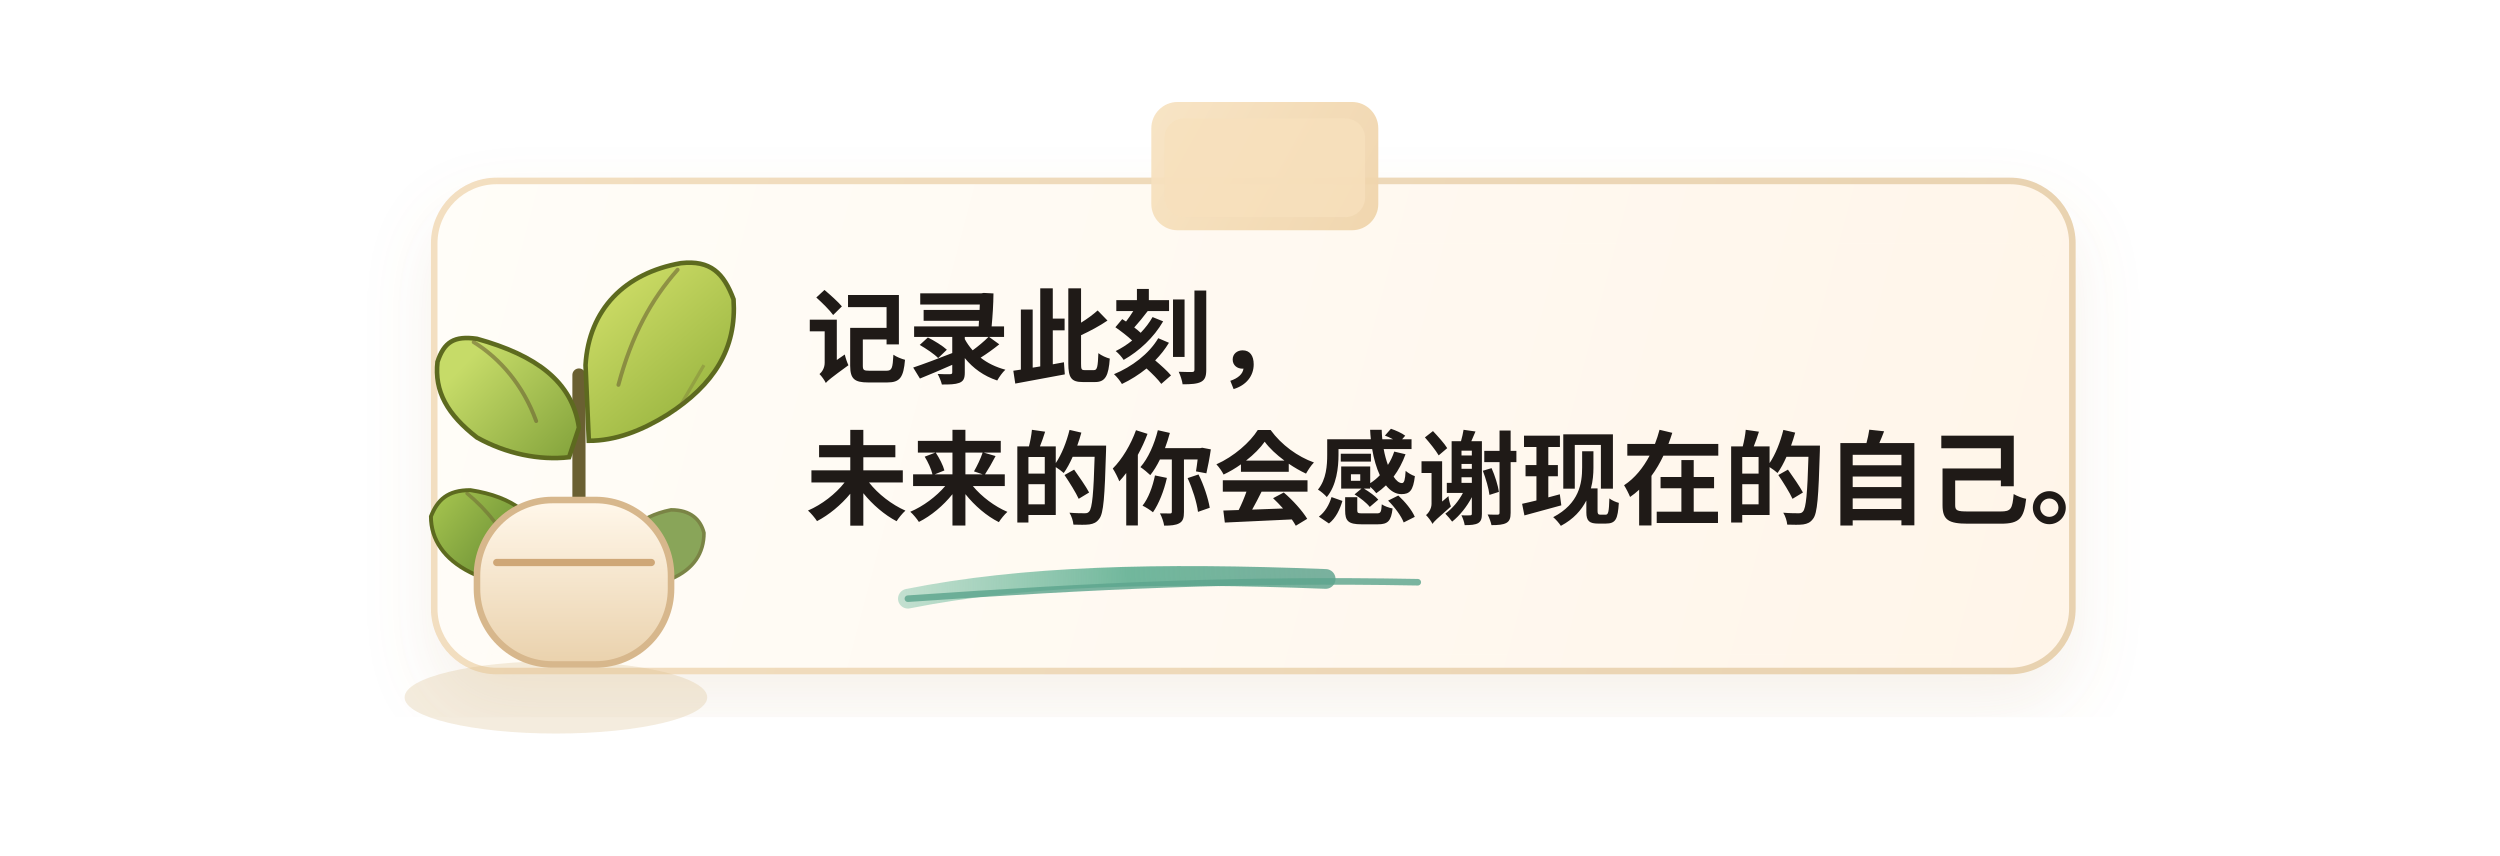
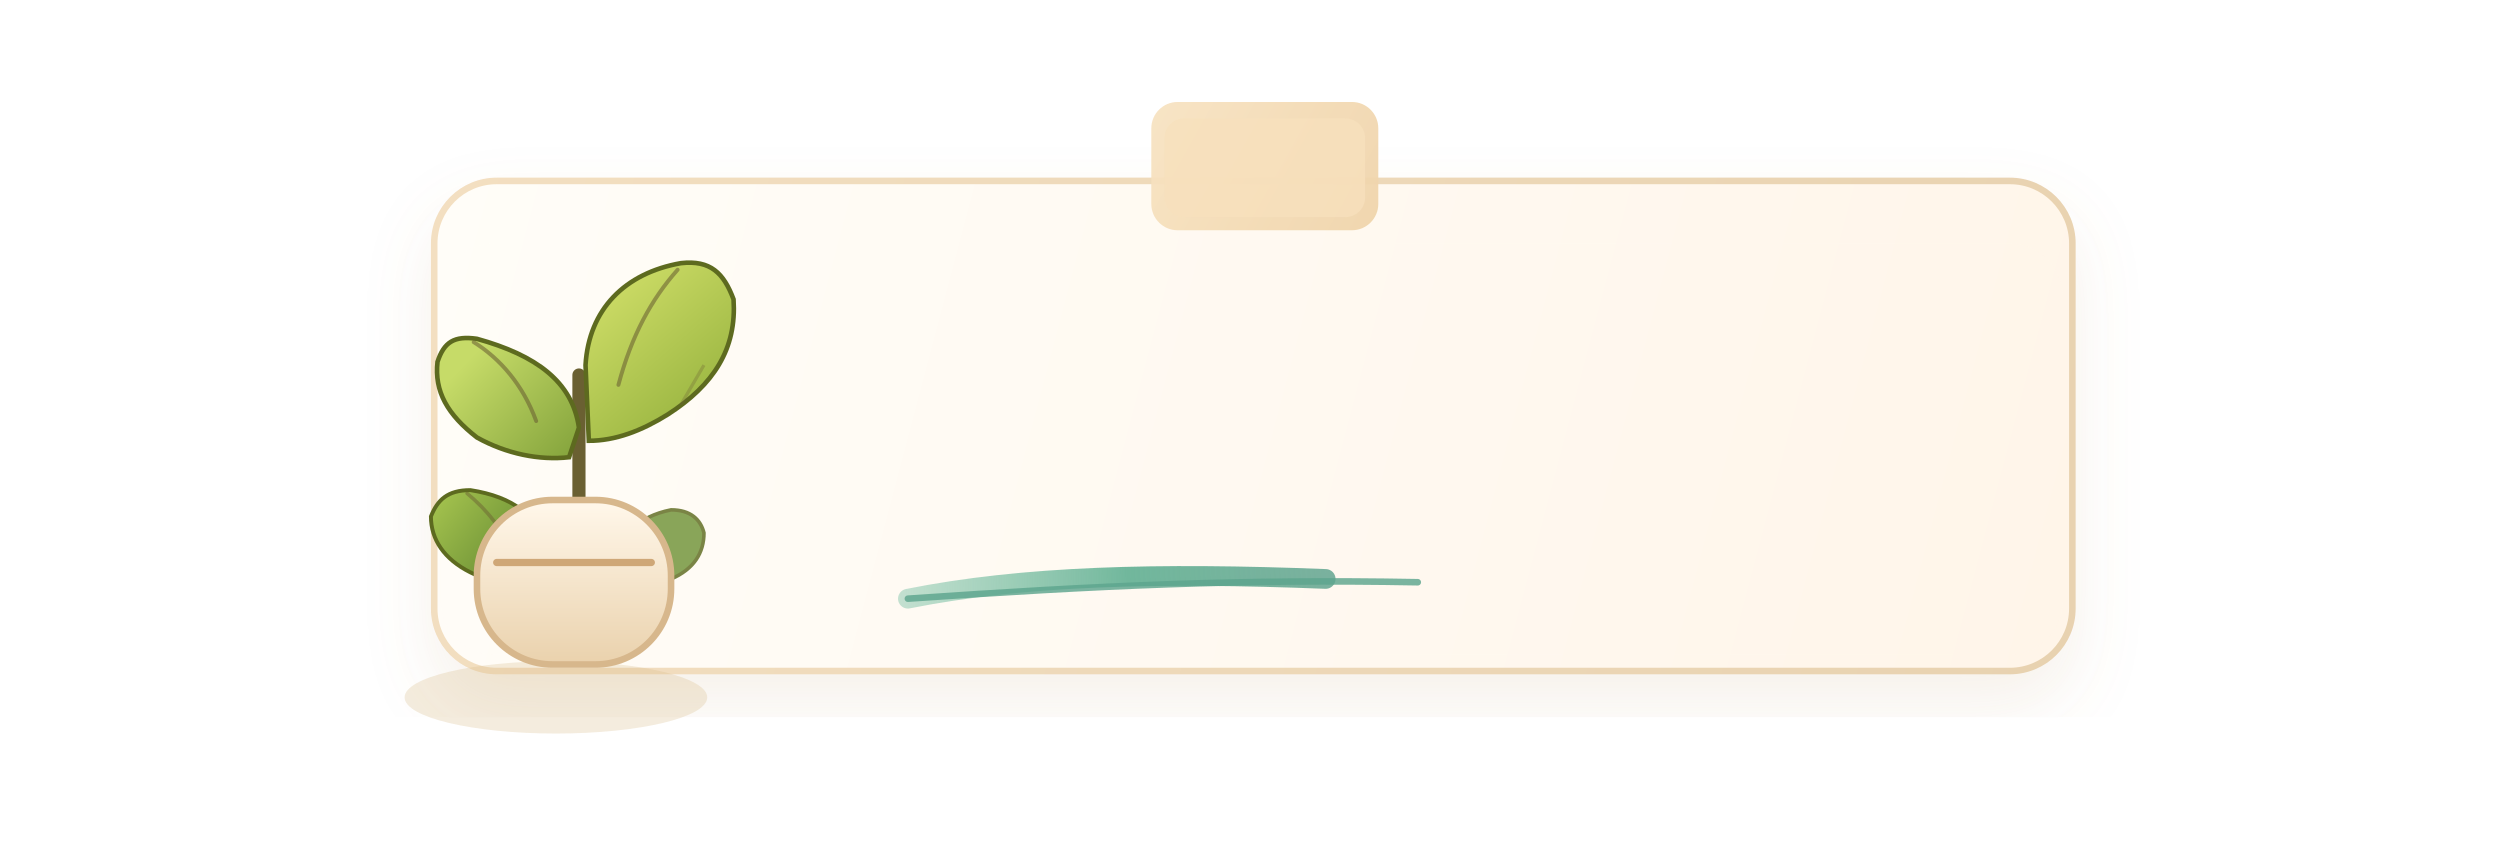
<svg xmlns="http://www.w3.org/2000/svg" width="760" height="260" viewBox="0 0 760 260" fill="none">
  <defs>
    <filter id="shadow" x="96" y="22" width="568" height="196" filterUnits="userSpaceOnUse">
      <feDropShadow dx="0" dy="10" stdDeviation="10" flood-color="#B58E5F" flood-opacity="0.12" />
    </filter>
    <linearGradient id="paper" x1="130" y1="58" x2="630" y2="190" gradientUnits="userSpaceOnUse">
      <stop stop-color="#FFFDF8" />
      <stop offset="0.62" stop-color="#FFF8EF" />
      <stop offset="1" stop-color="#FFF5E9" />
    </linearGradient>
    <linearGradient id="edge" x1="130" y1="58" x2="630" y2="190" gradientUnits="userSpaceOnUse">
      <stop stop-color="#F3DFC1" />
      <stop offset="1" stop-color="#E8D2B0" />
    </linearGradient>
    <linearGradient id="tape" x1="338" y1="36" x2="424" y2="84" gradientUnits="userSpaceOnUse">
      <stop stop-color="#F8E4C4" />
      <stop offset="1" stop-color="#EED2A7" />
    </linearGradient>
    <linearGradient id="pot" x1="177" y1="154" x2="177" y2="204" gradientUnits="userSpaceOnUse">
      <stop stop-color="#FFF6E8" />
      <stop offset="1" stop-color="#E9D0AA" />
    </linearGradient>
    <linearGradient id="leafMain" x1="167" y1="95" x2="209" y2="144" gradientUnits="userSpaceOnUse">
      <stop stop-color="#D2E06A" />
      <stop offset="1" stop-color="#8FAD39" />
    </linearGradient>
    <linearGradient id="leafSide" x1="136" y1="116" x2="166" y2="145" gradientUnits="userSpaceOnUse">
      <stop stop-color="#C6DB68" />
      <stop offset="1" stop-color="#87A63E" />
    </linearGradient>
    <linearGradient id="leafBud" x1="122" y1="162" x2="146" y2="181" gradientUnits="userSpaceOnUse">
      <stop stop-color="#A7C54F" />
      <stop offset="1" stop-color="#6F9337" />
    </linearGradient>
    <linearGradient id="brush" x1="264" y1="170" x2="428" y2="166" gradientUnits="userSpaceOnUse">
      <stop stop-color="#7CC2A6" stop-opacity="0.38" />
      <stop offset="0.48" stop-color="#71B79C" />
      <stop offset="1" stop-color="#5A9C89" stop-opacity="0.78" />
    </linearGradient>
  </defs>
  <g filter="url(#shadow)">
    <path d="M132 74C132 63.507 140.507 55 151 55H611C621.493 55 630 63.507 630 74V185C630 195.493 621.493 204 611 204H151C140.507 204 132 195.493 132 185V74Z" fill="url(#paper)" stroke="url(#edge)" stroke-width="2" />
    <path d="M134 90C134 81.163 141.163 74 150 74H611C619.837 74 627 81.163 627 90V183C627 191.837 619.837 199 611 199H150C141.163 199 134 191.837 134 183V90Z" fill="url(#paper)" opacity="0.84" />
  </g>
  <path d="M350 39C350 34.582 353.582 31 358 31H411C415.418 31 419 34.582 419 39V62C419 66.418 415.418 70 411 70H358C353.582 70 350 66.418 350 62V39Z" fill="url(#tape)" opacity="0.94" />
  <path d="M354 42C354 38.686 356.686 36 360 36H409C412.314 36 415 38.686 415 42V60C415 63.314 412.314 66 409 66H360C356.686 66 354 63.314 354 60V42Z" fill="#F7E0BC" opacity="0.78" />
  <ellipse cx="169" cy="212" rx="46" ry="11" fill="#D9B98A" fill-opacity="0.28" />
  <path d="M176 114V175" stroke="#6A6032" stroke-width="4" stroke-linecap="round" />
  <path d="M176 130C174 116 163 108 145 103C138 102 135 104 133 110C132 119 136 126 145 133C154 138 164 140 173 139L176 130Z" fill="url(#leafSide)" stroke="#5D6A1F" stroke-width="1.4" />
  <path d="M178 111C179 94 190 83 207 80C216 79 220 83 223 91C224 106 217 117 203 126C195 131 187 134 179 134L178 111Z" fill="url(#leafMain)" stroke="#5D6A1F" stroke-width="1.4" />
  <path d="M164 166C164 157 156 151 143 149C136 149 133 152 131 157C131 164 135 170 143 174C149 177 156 178 162 177L164 166Z" fill="url(#leafBud)" stroke="#5D6A1F" stroke-width="1.2" />
  <path d="M188 170C188 163 194 157 204 155C210 155 213 158 214 162C214 168 211 173 204 176C199 178 194 179 189 179L188 170Z" fill="url(#leafBud)" opacity="0.82" stroke="#5D6A1F" stroke-width="1.1" />
  <path d="M144 104C152 109 159 117 163 128" stroke="#6A6032" stroke-width="1.2" stroke-linecap="round" opacity="0.58" />
  <path d="M206 82C198 91 192 102 188 117" stroke="#6A6032" stroke-width="1.2" stroke-linecap="round" opacity="0.58" />
  <path d="M142 150C148 155 153 161 156 169" stroke="#6A6032" stroke-width="1.1" stroke-linecap="round" opacity="0.48" />
  <path d="M145 175C145 162.297 155.297 152 168 152H181C193.703 152 204 162.297 204 175V179C204 191.703 193.703 202 181 202H168C155.297 202 145 191.703 145 179V175Z" fill="url(#pot)" stroke="#D7B78C" stroke-width="2" />
  <path d="M151 171H198" stroke="#CFA777" stroke-width="2.2" stroke-linecap="round" />
  <path d="M214 111L207 123" stroke="#6A6032" stroke-width="1" opacity="0.3" />
-   <text x="245" y="114" fill="#1F1A17" font-size="31" font-family="'STKaiti','Kaiti SC','Songti SC',serif" font-weight="700">记录此刻，</text>
-   <text x="245" y="157" fill="#1F1A17" font-size="31" font-family="'STKaiti','Kaiti SC','Songti SC',serif" font-weight="700">未来的你会感谢现在的自己。</text>
  <path d="M276 182C311 175 352 174 403 176" stroke="url(#brush)" stroke-width="6" stroke-linecap="round" />
  <path d="M276 182C334 178 377 176 431 177" stroke="#5DA58D" stroke-width="2" stroke-linecap="round" opacity="0.82" />
</svg>
